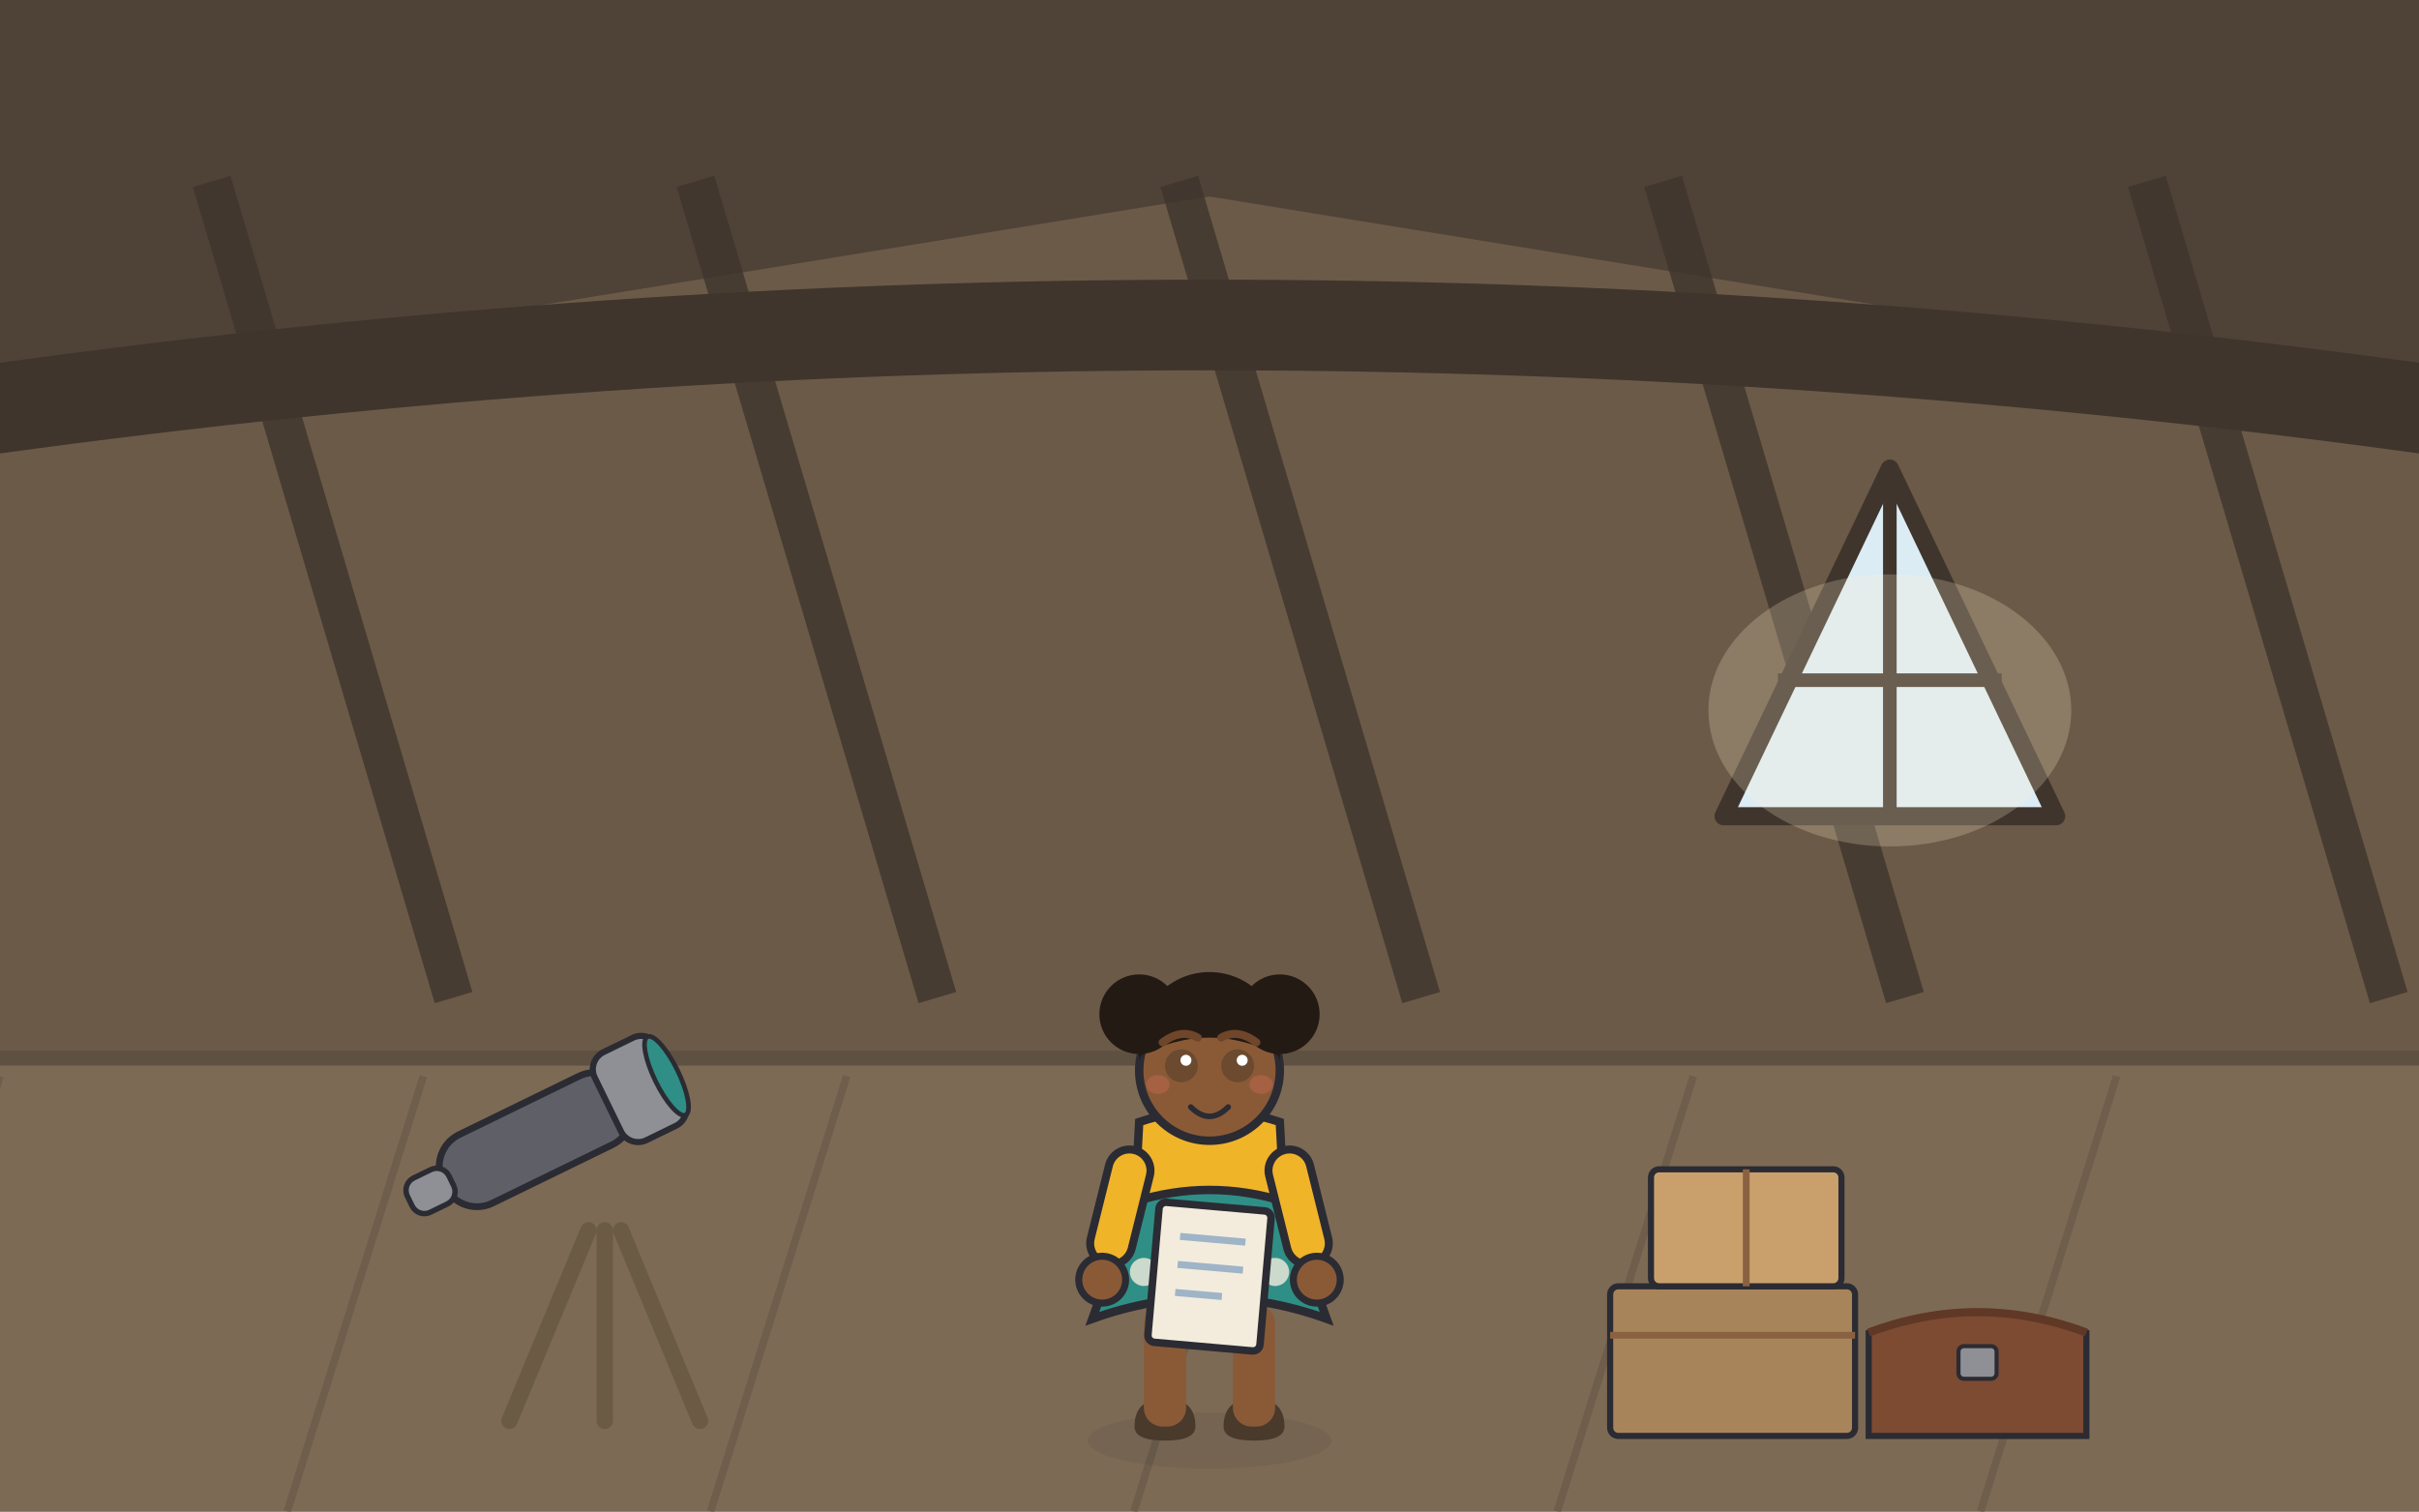
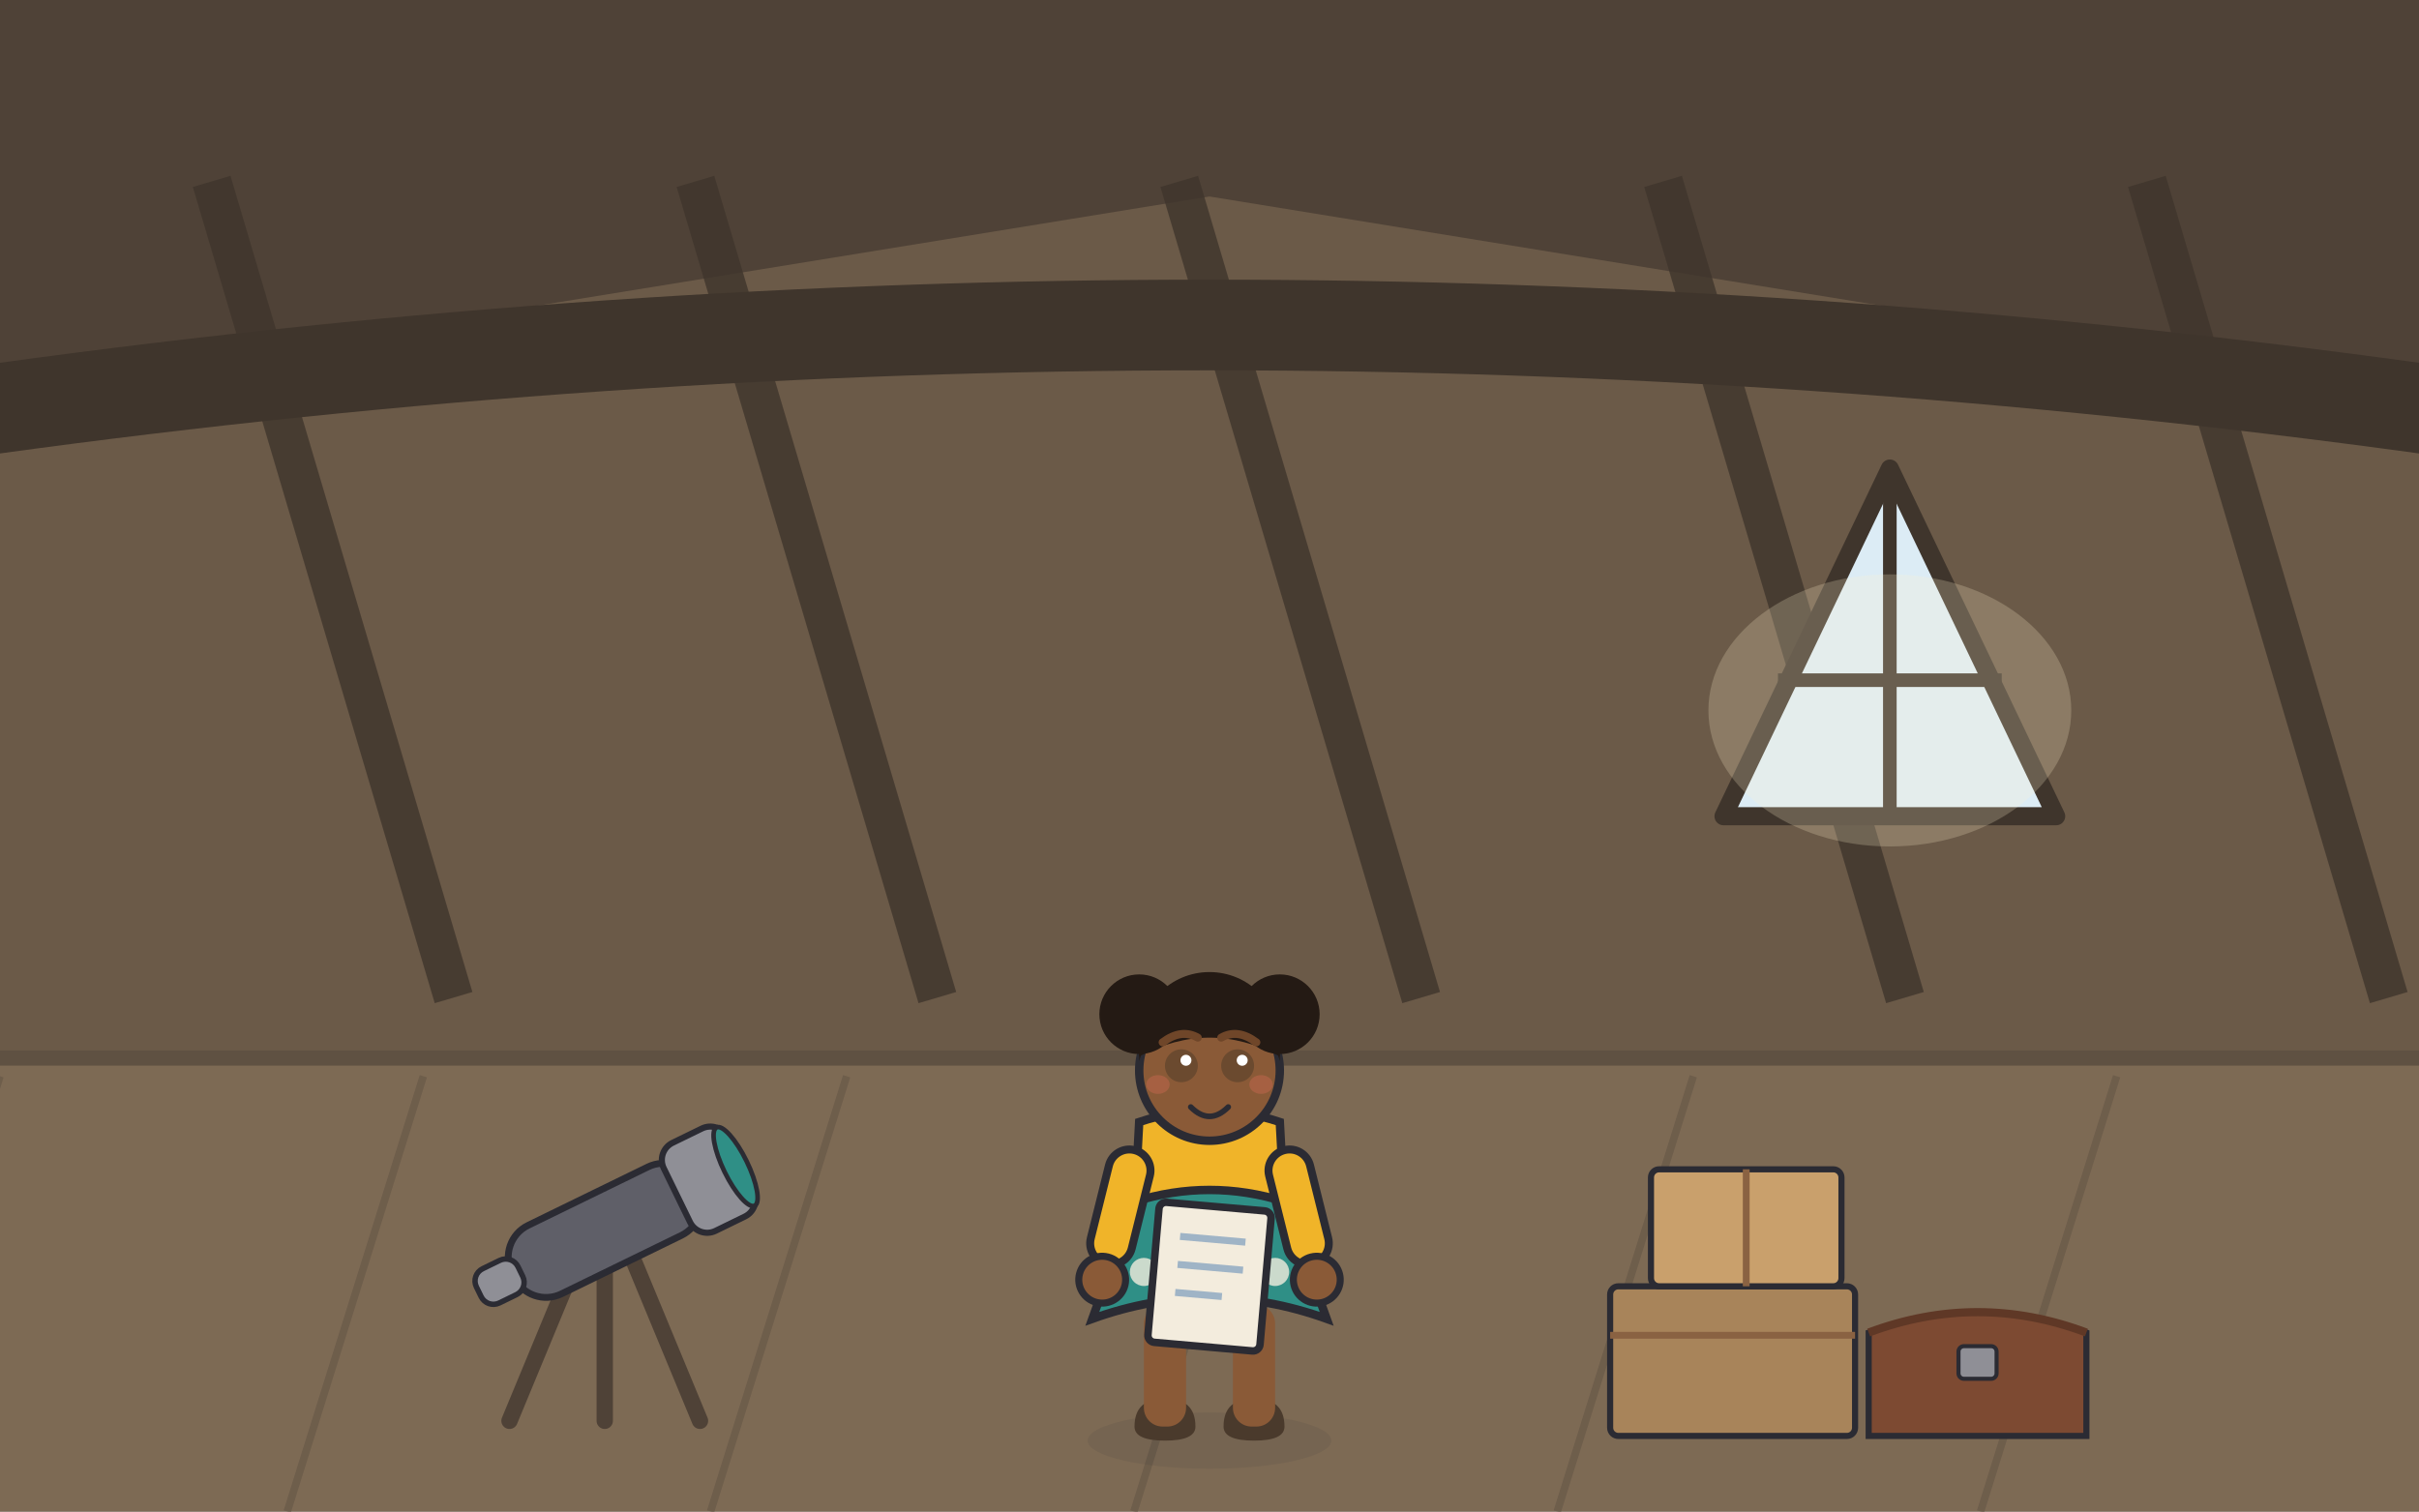
<svg xmlns="http://www.w3.org/2000/svg" viewBox="0 0 1600 1000" role="img">
  <style>
@media (prefers-reduced-motion: no-preference) {
  .anim-idle { animation: idle 3.8s ease-in-out infinite alternate; }
  @keyframes idle { from { transform: translateY(0); } to { transform: translateY(-6px); } }
  .anim-tail { transform-box: fill-box; transform-origin: 100% 20%; animation: tail 2.6s ease-in-out infinite alternate; }
  @keyframes tail { from { transform: rotate(-6deg); } to { transform: rotate(8deg); } }
  .anim-blink { transform-box: fill-box; transform-origin: center; animation: blink 5.2s infinite; }
  @keyframes blink { 0%, 93%, 100% { transform: scaleY(1); } 95%, 97% { transform: scaleY(0.12); } }
  .anim-glow { transform-box: fill-box; transform-origin: center; animation: glow 4.2s ease-in-out infinite alternate; }
  @keyframes glow { from { transform: scale(1); opacity: 0.5; } to { transform: scale(1.08); opacity: 0.75; } }
  .anim-shimmer { animation: shimmer 5s ease-in-out infinite alternate; }
  @keyframes shimmer { from { opacity: 0.62; } to { opacity: 0.92; } }
  .anim-grass { transform-box: fill-box; transform-origin: 50% 100%; animation: sway 3.2s ease-in-out infinite alternate; }
  .anim-canopy { transform-box: fill-box; transform-origin: 50% 100%; animation: sway 5.6s ease-in-out infinite alternate; }
  @keyframes sway { from { transform: rotate(-1.8deg); } to { transform: rotate(2.2deg); } }
  .anim-rain { animation: rainfall 1.15s linear infinite; }
  @keyframes rainfall { from { transform: translateY(-32px); opacity: 0.85; } 75% { opacity: 0.55; } to { transform: translateY(72px); opacity: 0; } }
  .anim-ripple { transform-box: fill-box; transform-origin: center; animation: ripple 3.4s ease-in-out infinite alternate; }
  @keyframes ripple { from { transform: scale(1); opacity: 0.8; } to { transform: scale(1.18); opacity: 0.55; } }
  .anim-drip { animation: drip 1s ease-in infinite; }
  @keyframes drip { from { transform: translateY(-12px); opacity: 0.95; } to { transform: translateY(28px); opacity: 0; } }
  .anim-flow { stroke-dasharray: 26 20; animation: flow 0.8s linear infinite; }
  @keyframes flow { from { stroke-dashoffset: 0; } to { stroke-dashoffset: -46; } }
  .anim-splash { transform-box: fill-box; transform-origin: 50% 100%; animation: splashPulse 1.7s ease-in-out infinite alternate; }
  @keyframes splashPulse { from { transform: scale(0.97); } to { transform: scale(1.05); } }
  .anim-strain { transform-box: fill-box; transform-origin: center; animation: strain 0.9s ease-in-out infinite alternate; }
  @keyframes strain { from { transform: translateX(-5px); } to { transform: translateX(4px); } }
  .anim-float { transform-box: fill-box; transform-origin: center; animation: floaty 2.6s ease-in-out infinite alternate; }
  @keyframes floaty { from { transform: translateY(0) scale(1); } to { transform: translateY(-12px) scale(1.08); } }
  .anim-wave { animation: wave 2.4s ease-in-out infinite; opacity: 0; }
  @keyframes wave { 0% { opacity: 0; } 30% { opacity: 0.9; } 60%, 100% { opacity: 0; } }
  .anim-cloud { animation: cloudDrift 9s ease-in-out infinite alternate; }
  @keyframes cloudDrift { from { transform: translateX(-18px); } to { transform: translateX(22px); } }
  .tap-target { cursor: pointer; }
  .tap-target.tap-play { transform-box: fill-box; transform-origin: 50% 85%; animation: tapWiggle 0.7s ease-in-out; }
  .tap-target[data-tap="puddle"].tap-play { transform-origin: center; animation: tapSplash 0.85s ease-out; }
  .tap-target[data-tap="sun"].tap-play { transform-origin: center; animation: tapPulse 0.6s ease-in-out; }
  .tap-target[data-tap="tree"].tap-play { transform-origin: 50% 100%; animation: tapShake 0.7s ease-in-out; }
  @keyframes tapWiggle { 0% { transform: rotate(0); } 25% { transform: rotate(-4deg) scale(1.03); } 55% { transform: rotate(3deg) scale(1.04); } 80% { transform: rotate(-1.5deg); } 100% { transform: rotate(0); } }
  @keyframes tapSplash { 0% { transform: scale(1); } 40% { transform: scale(1.06, 0.94); } 70% { transform: scale(0.97, 1.03); } 100% { transform: scale(1); } }
  @keyframes tapPulse { 0% { transform: scale(1); } 50% { transform: scale(1.12); } 100% { transform: scale(1); } }
  @keyframes tapShake { 0% { transform: rotate(0); } 20% { transform: rotate(2.4deg); } 45% { transform: rotate(-2deg); } 70% { transform: rotate(1.2deg); } 100% { transform: rotate(0); } }
  .tap-burst { opacity: 0; }
  .tap-target.tap-play .tap-burst { opacity: 1; }
  .tap-target.tap-play .tap-burst circle { animation: burstUp 0.6s ease-out forwards; }
  @keyframes burstUp { from { transform: translateY(0); opacity: 0.95; } to { transform: translateY(-90px); opacity: 0; } }
}
</style>
  <rect width="1600" height="1000" fill="#6b5a48" />
  <path d="M 0 0 L 800 -60 L 1600 0 L 1600 260 L 800 130 L 0 260 Z" fill="#4f4237" />
  <path d="M 140 120 L 300 660" stroke="#3f352c" stroke-width="26" opacity="0.8" />
  <path d="M 460 120 L 620 660" stroke="#3f352c" stroke-width="26" opacity="0.8" />
  <path d="M 780 120 L 940 660" stroke="#3f352c" stroke-width="26" opacity="0.8" />
  <path d="M 1100 120 L 1260 660" stroke="#3f352c" stroke-width="26" opacity="0.8" />
  <path d="M 1420 120 L 1580 660" stroke="#3f352c" stroke-width="26" opacity="0.8" />
  <path d="M 0 240 q 800 -110 1600 0 L 1600 300 q -800 -110 -1600 0 z" fill="#3f352c" />
  <g transform="translate(1250 430)">
    <path d="M -110 110 L 0 -120 L 110 110 Z" fill="#dcecf5" stroke="#3f352c" stroke-width="12" stroke-linejoin="round" />
    <path d="M 0 -120 v 230 M -74 20 h 148" stroke="#3f352c" stroke-width="9" />
    <g class="anim-glow">
      <ellipse cx="0" cy="40" rx="120" ry="90" fill="#fff3cd" opacity="0.22" />
    </g>
  </g>
  <rect x="0" y="700" width="1600" height="300" fill="#7d6a54" />
  <path d="M 0 700 h 1600" stroke="#5f5142" stroke-width="10" />
  <path d="M 0 712 L -90 1000" stroke="#5f5142" stroke-width="5" opacity="0.5" />
  <path d="M 280 712 L 190 1000" stroke="#5f5142" stroke-width="5" opacity="0.5" />
  <path d="M 560 712 L 470 1000" stroke="#5f5142" stroke-width="5" opacity="0.5" />
  <path d="M 840 712 L 750 1000" stroke="#5f5142" stroke-width="5" opacity="0.5" />
  <path d="M 1120 712 L 1030 1000" stroke="#5f5142" stroke-width="5" opacity="0.5" />
  <path d="M 1400 712 L 1310 1000" stroke="#5f5142" stroke-width="5" opacity="0.5" />
  <g transform="translate(1200 950) scale(0.9)">
    <rect x="-150" y="-110" width="180" height="110" rx="6" fill="#a8845a" stroke="#2b2b33" stroke-width="4.5" />
    <path d="M -150 -74 h 180" stroke="#8a6242" stroke-width="5" />
    <rect x="-120" y="-196" width="140" height="86" rx="6" fill="#c9a06c" stroke="#2b2b33" stroke-width="4.5" />
    <path d="M -50 -196 v 86" stroke="#8a6242" stroke-width="5" />
    <g transform="translate(120 -60)">
      <path d="M -80 60 v -76 q 80 -30 160 0 v 76 z" fill="#7d4a32" stroke="#2b2b33" stroke-width="4.5" />
      <path d="M -80 -16 q 80 -30 160 0" stroke="#5f3826" stroke-width="6" fill="none" />
      <rect x="-14" y="-6" width="28" height="24" rx="4" fill="#8f8f96" stroke="#2b2b33" stroke-width="3" />
    </g>
  </g>
  <g transform="translate(400 940) scale(0.9)">
-     <path d="M -70 0 L -12 -140 M 70 0 L 12 -140 M 0 0 L 0 -140" stroke="#6b5a44" stroke-width="12" stroke-linecap="round" />
-     <g class="anim-idle" style="animation-duration:4s" transform="rotate(-26)">
-       <rect x="-30" y="-236" width="150" height="56" rx="26" fill="#5f5f68" stroke="#2b2b33" stroke-width="5" />
-       <rect x="104" y="-244" width="52" height="72" rx="14" fill="#8f8f96" stroke="#2b2b33" stroke-width="4.5" />
-       <ellipse cx="152" cy="-208" rx="9" ry="32" fill="#2f8f86" stroke="#2b2b33" stroke-width="3.4" />
-       <rect x="-58" y="-222" width="34" height="28" rx="10" fill="#8f8f96" stroke="#2b2b33" stroke-width="4" />
+     <path d="M -70 0 L -12 -140 M 70 0 L 12 -140 M 0 0 L 0 -140" stroke="#4f4237" stroke-width="12" stroke-linecap="round" />
+     <circle cx="0" cy="-140" r="15" fill="#4f4237" />
+     <g transform="translate(0 -140) rotate(-26)">
+       <g class="anim-idle" style="animation-duration:4s">
+         <g transform="translate(-45 208)">
+           <rect x="-30" y="-236" width="150" height="56" rx="26" fill="#5f5f68" stroke="#2b2b33" stroke-width="5" />
+           <rect x="104" y="-244" width="52" height="72" rx="14" fill="#8f8f96" stroke="#2b2b33" stroke-width="4.5" />
+           <ellipse cx="152" cy="-208" rx="9" ry="32" fill="#2f8f86" stroke="#2b2b33" stroke-width="3.4" />
+           <rect x="-58" y="-222" width="34" height="28" rx="10" fill="#8f8f96" stroke="#2b2b33" stroke-width="4" />
+         </g>
+       </g>
    </g>
  </g>
  <g transform="translate(800 950) scale(1.55 1.55)">
    <ellipse cx="0" cy="2" rx="52" ry="12" fill="#2b2b33" opacity="0.10" />
    <g data-figure="amal">
      <g class="anim-idle" style="animation-delay:2.02s">
        <path d="M -32 -4 q 0 -12 13 -12 q 13 0 13 12 q 0 6 -13 6 q -13 0 -13 -6 z" fill="#4a3a2c" />
        <path d="M 6 -4 q 0 -12 13 -12 q 13 0 13 12 q 0 6 -13 6 q -13 0 -13 -6 z" fill="#4a3a2c" />
        <rect x="-28" y="-56" width="18" height="52" rx="8" fill="#8a5a37" />
        <rect x="10" y="-56" width="18" height="52" rx="8" fill="#8a5a37" />
        <path d="M -34 -60 q 34 -12 68 0 l -4 -74 q -30 -10 -60 0 z" fill="#f0b429" stroke="#2b2b33" stroke-width="3.6" />
        <path d="M -50 -50 q 50 -18 100 0 l -18 -50 q -32 -10 -64 0 z" fill="#2f8f86" stroke="#2b2b33" stroke-width="3.6" />
        <circle cx="-28" cy="-70" r="6" fill="#f3ecdd" opacity="0.8" />
        <circle cx="0" cy="-70" r="6" fill="#f3ecdd" opacity="0.8" />
        <circle cx="28" cy="-70" r="6" fill="#f3ecdd" opacity="0.8" />
        <g transform="translate(-32 -122) rotate(14)">
          <rect x="-9" y="0" width="18" height="50" rx="9" fill="#f0b429" stroke="#2b2b33" stroke-width="3.4" />
          <circle cx="0" cy="57" r="10" fill="#8a5a37" stroke="#2b2b33" stroke-width="3" />
        </g>
        <g transform="translate(32 -122) rotate(-14)">
          <rect x="-9" y="0" width="18" height="50" rx="9" fill="#f0b429" stroke="#2b2b33" stroke-width="3.4" />
          <circle cx="0" cy="57" r="10" fill="#8a5a37" stroke="#2b2b33" stroke-width="3" />
        </g>
        <g transform="translate(0 -76)">
          <g transform="translate(0 8) rotate(5)">
            <rect x="-24" y="-30" width="48" height="60" rx="3" fill="#f3ecdd" stroke="#2b2b33" stroke-width="3.2" />
            <path d="M -14 -16 h 28 M -14 -4 h 28 M -14 8 h 20" stroke="#9fb4c6" stroke-width="3" />
          </g>
        </g>
        <g transform="translate(0 -156)">
          <circle cx="0" cy="0" r="30" fill="#8a5a37" stroke="#2b2b33" stroke-width="3.6" />
          <circle cx="-30" cy="-24" r="17" fill="#241a14" />
          <circle cx="30" cy="-24" r="17" fill="#241a14" />
          <path d="M -30 -6 a 30 30 0 0 1 60 0 q -30 -16 -60 0 z" fill="#241a14" />
          <path d="M -30 -4 a 31 31 0 0 1 60 0 l 0 -8 a 30 30 0 0 0 -60 0 z" fill="#241a14" />
          <path d="M -30 2 a 30 30 0 0 0 60 0" fill="none" />
          <g transform="translate(-12 -2)">
            <g class="anim-blink">
              <circle cx="0" cy="0" r="7.02" fill="#6b4a2f" />
              <circle cx="1.95" cy="-2.34" r="2.34" fill="#fff" />
            </g>
          </g>
          <g transform="translate(12 -2)">
            <g class="anim-blink">
              <circle cx="0" cy="0" r="7.02" fill="#6b4a2f" />
              <circle cx="1.95" cy="-2.34" r="2.34" fill="#fff" />
            </g>
          </g>
          <path d="M -20 -12 q 8 -6 15 -2 M 20 -12 q -8 -6 -15 -2" stroke="#6f4629" stroke-width="3.4" fill="none" stroke-linecap="round" />
          <g transform="translate(0 14)">
            <path d="M -8 1.6 q 8 8 16 0" stroke="#2b2b33" stroke-width="2.4" fill="none" stroke-linecap="round" />
          </g>
          <ellipse cx="-22" cy="6" rx="5" ry="4" fill="#e8705c" opacity="0.30" />
          <ellipse cx="22" cy="6" rx="5" ry="4" fill="#e8705c" opacity="0.30" />
        </g>
      </g>
    </g>
  </g>
</svg>
